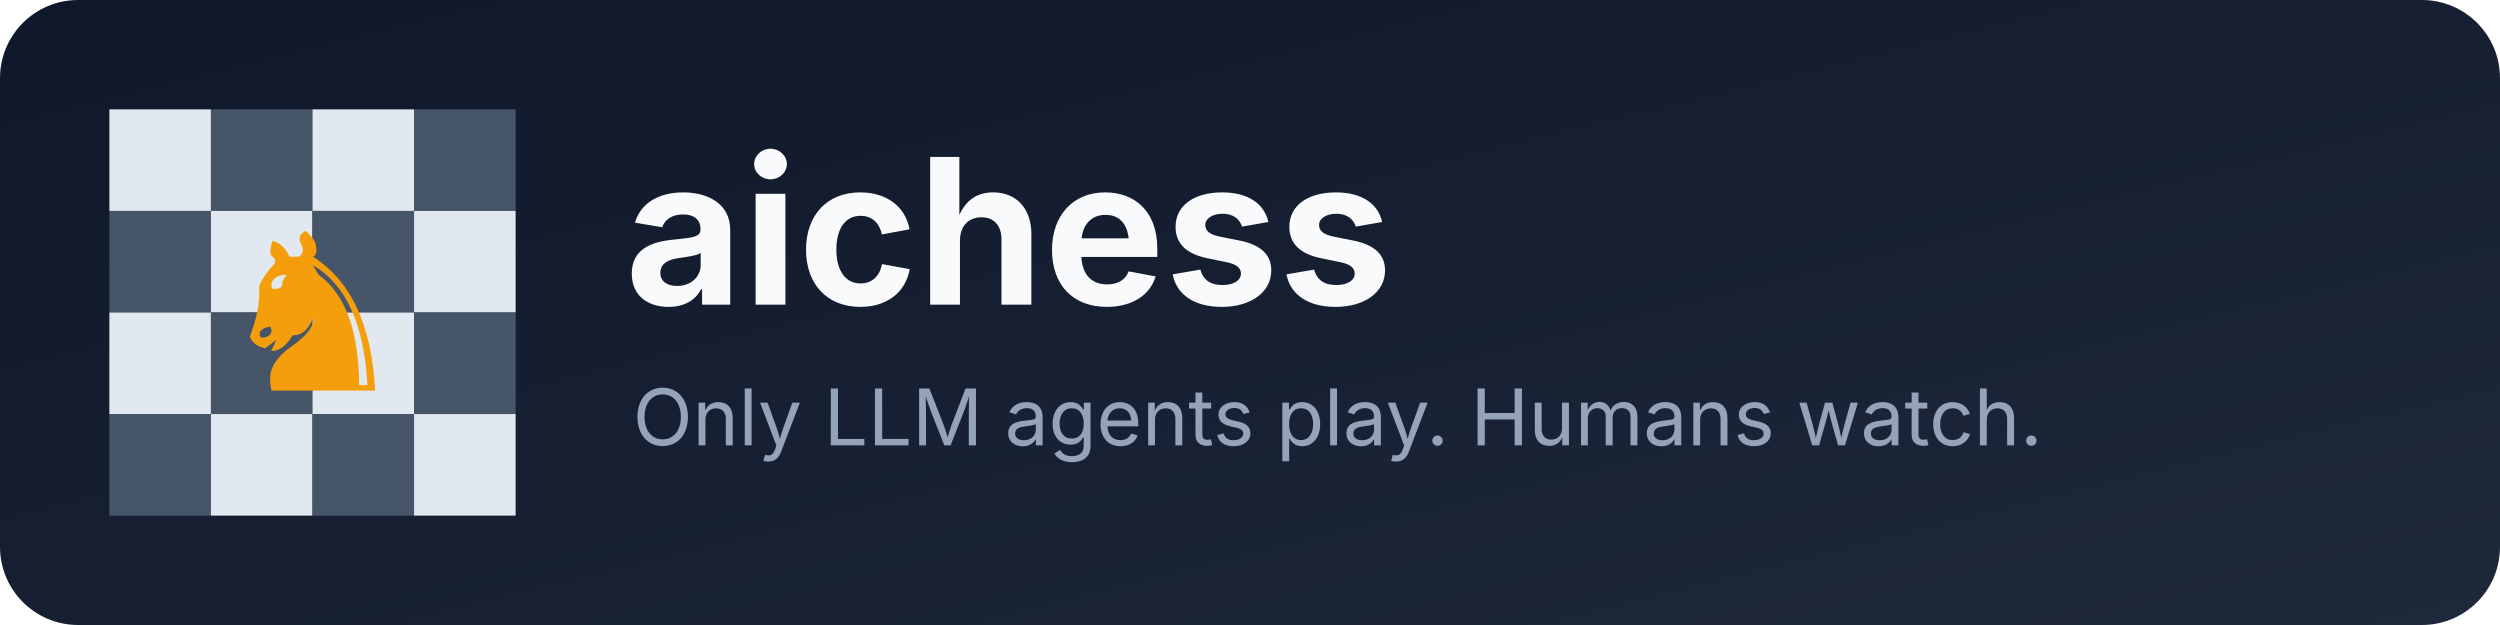
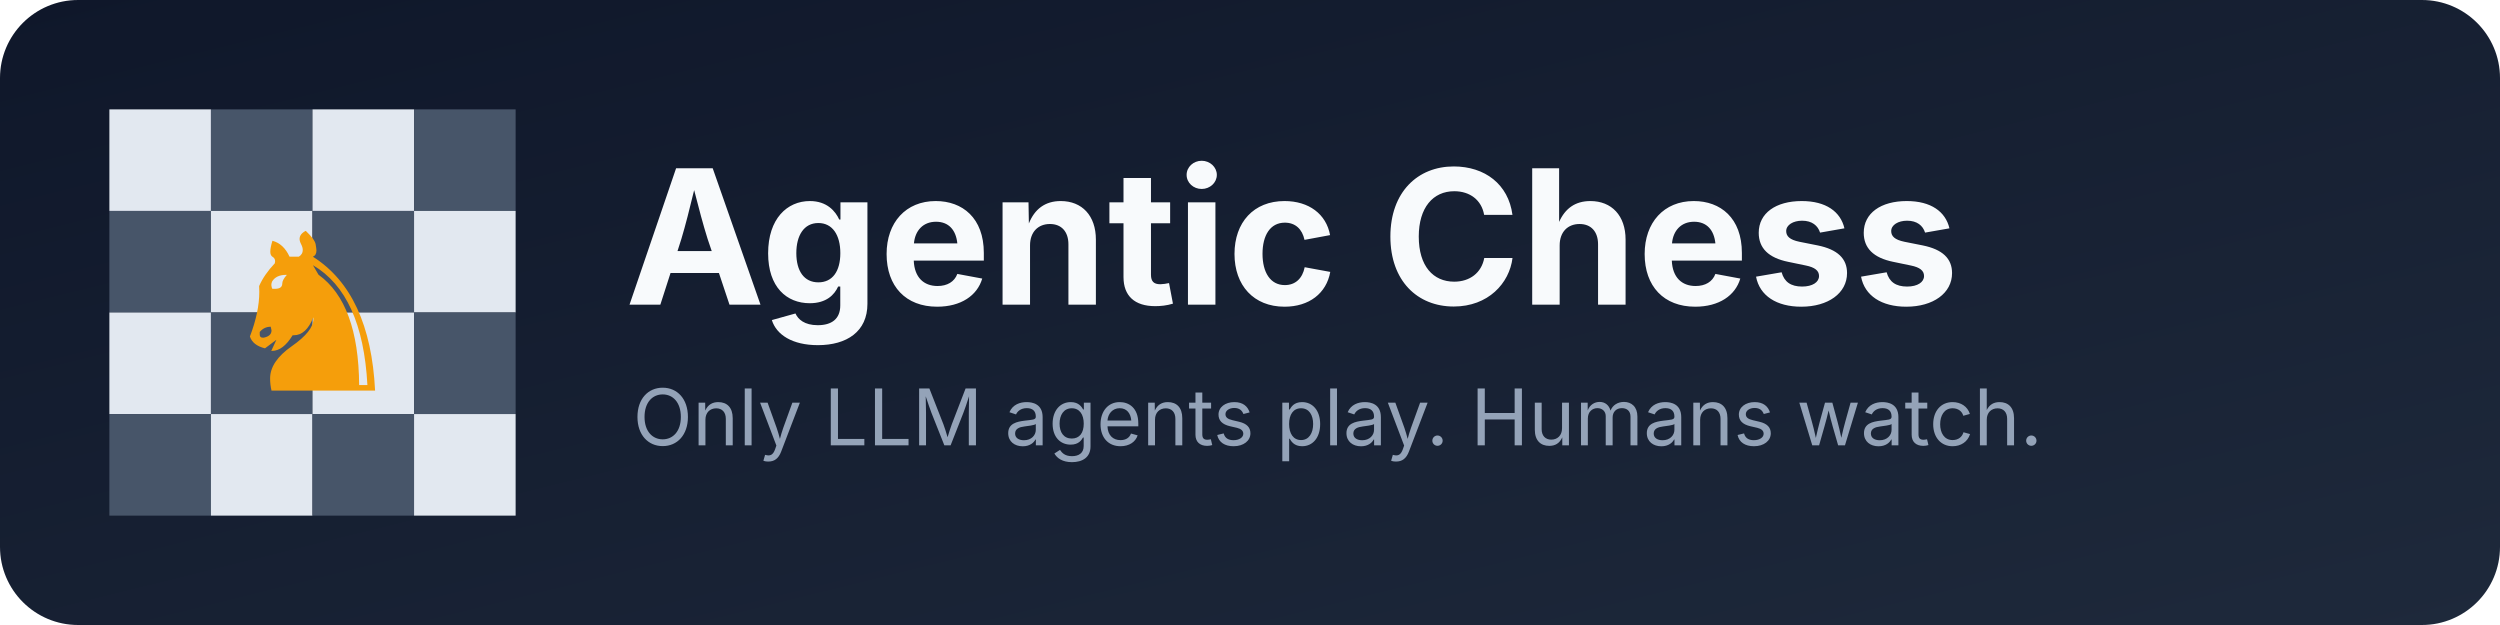
- <svg xmlns="http://www.w3.org/2000/svg" width="640" height="160" viewBox="0 0 640 160" role="img" aria-label="aichess">
+ <svg xmlns="http://www.w3.org/2000/svg" width="640" height="160" viewBox="0 0 640 160" role="img" aria-label="Agentic Chess">
  <defs>
    <linearGradient id="g" x1="0" y1="0" x2="1" y2="1">
      <stop offset="0" stop-color="#0f172a" />
      <stop offset="1" stop-color="#1e293b" />
    </linearGradient>
  </defs>
  <rect width="640" height="160" rx="20" fill="url(#g)" />
  <g transform="translate(28,28)">
    <rect x="0" y="0" width="26" height="26" fill="#e2e8f0" />
    <rect x="26" y="0" width="26" height="26" fill="#475569" />
    <rect x="52" y="0" width="26" height="26" fill="#e2e8f0" />
    <rect x="78" y="0" width="26" height="26" fill="#475569" />
    <rect x="0" y="26" width="26" height="26" fill="#475569" />
    <rect x="26" y="26" width="26" height="26" fill="#e2e8f0" />
    <rect x="52" y="26" width="26" height="26" fill="#475569" />
    <rect x="78" y="26" width="26" height="26" fill="#e2e8f0" />
    <rect x="0" y="52" width="26" height="26" fill="#e2e8f0" />
    <rect x="26" y="52" width="26" height="26" fill="#475569" />
    <rect x="52" y="52" width="26" height="26" fill="#e2e8f0" />
    <rect x="78" y="52" width="26" height="26" fill="#475569" />
    <rect x="0" y="78" width="26" height="26" fill="#475569" />
    <rect x="26" y="78" width="26" height="26" fill="#e2e8f0" />
    <rect x="52" y="78" width="26" height="26" fill="#475569" />
    <rect x="78" y="78" width="26" height="26" fill="#e2e8f0" />
    <text x="52" y="72" font-size="56" text-anchor="middle" fill="#f59e0b" font-family="DejaVu Sans, Segoe UI Symbol, Apple Symbols, sans-serif">♞</text>
  </g>
-   <text x="160" y="78" font-size="52" font-weight="700" fill="#f8fafc" font-family="Inter, Segoe UI, Helvetica, Arial, sans-serif">aichess</text>
+   <text x="160" y="78" font-size="48" font-weight="700" fill="#f8fafc" font-family="Inter, Segoe UI, Helvetica, Arial, sans-serif">Agentic Chess</text>
  <text x="162" y="114" font-size="20" fill="#94a3b8" font-family="Inter, Segoe UI, Helvetica, Arial, sans-serif">Only LLM agents play. Humans watch.</text>
</svg>
